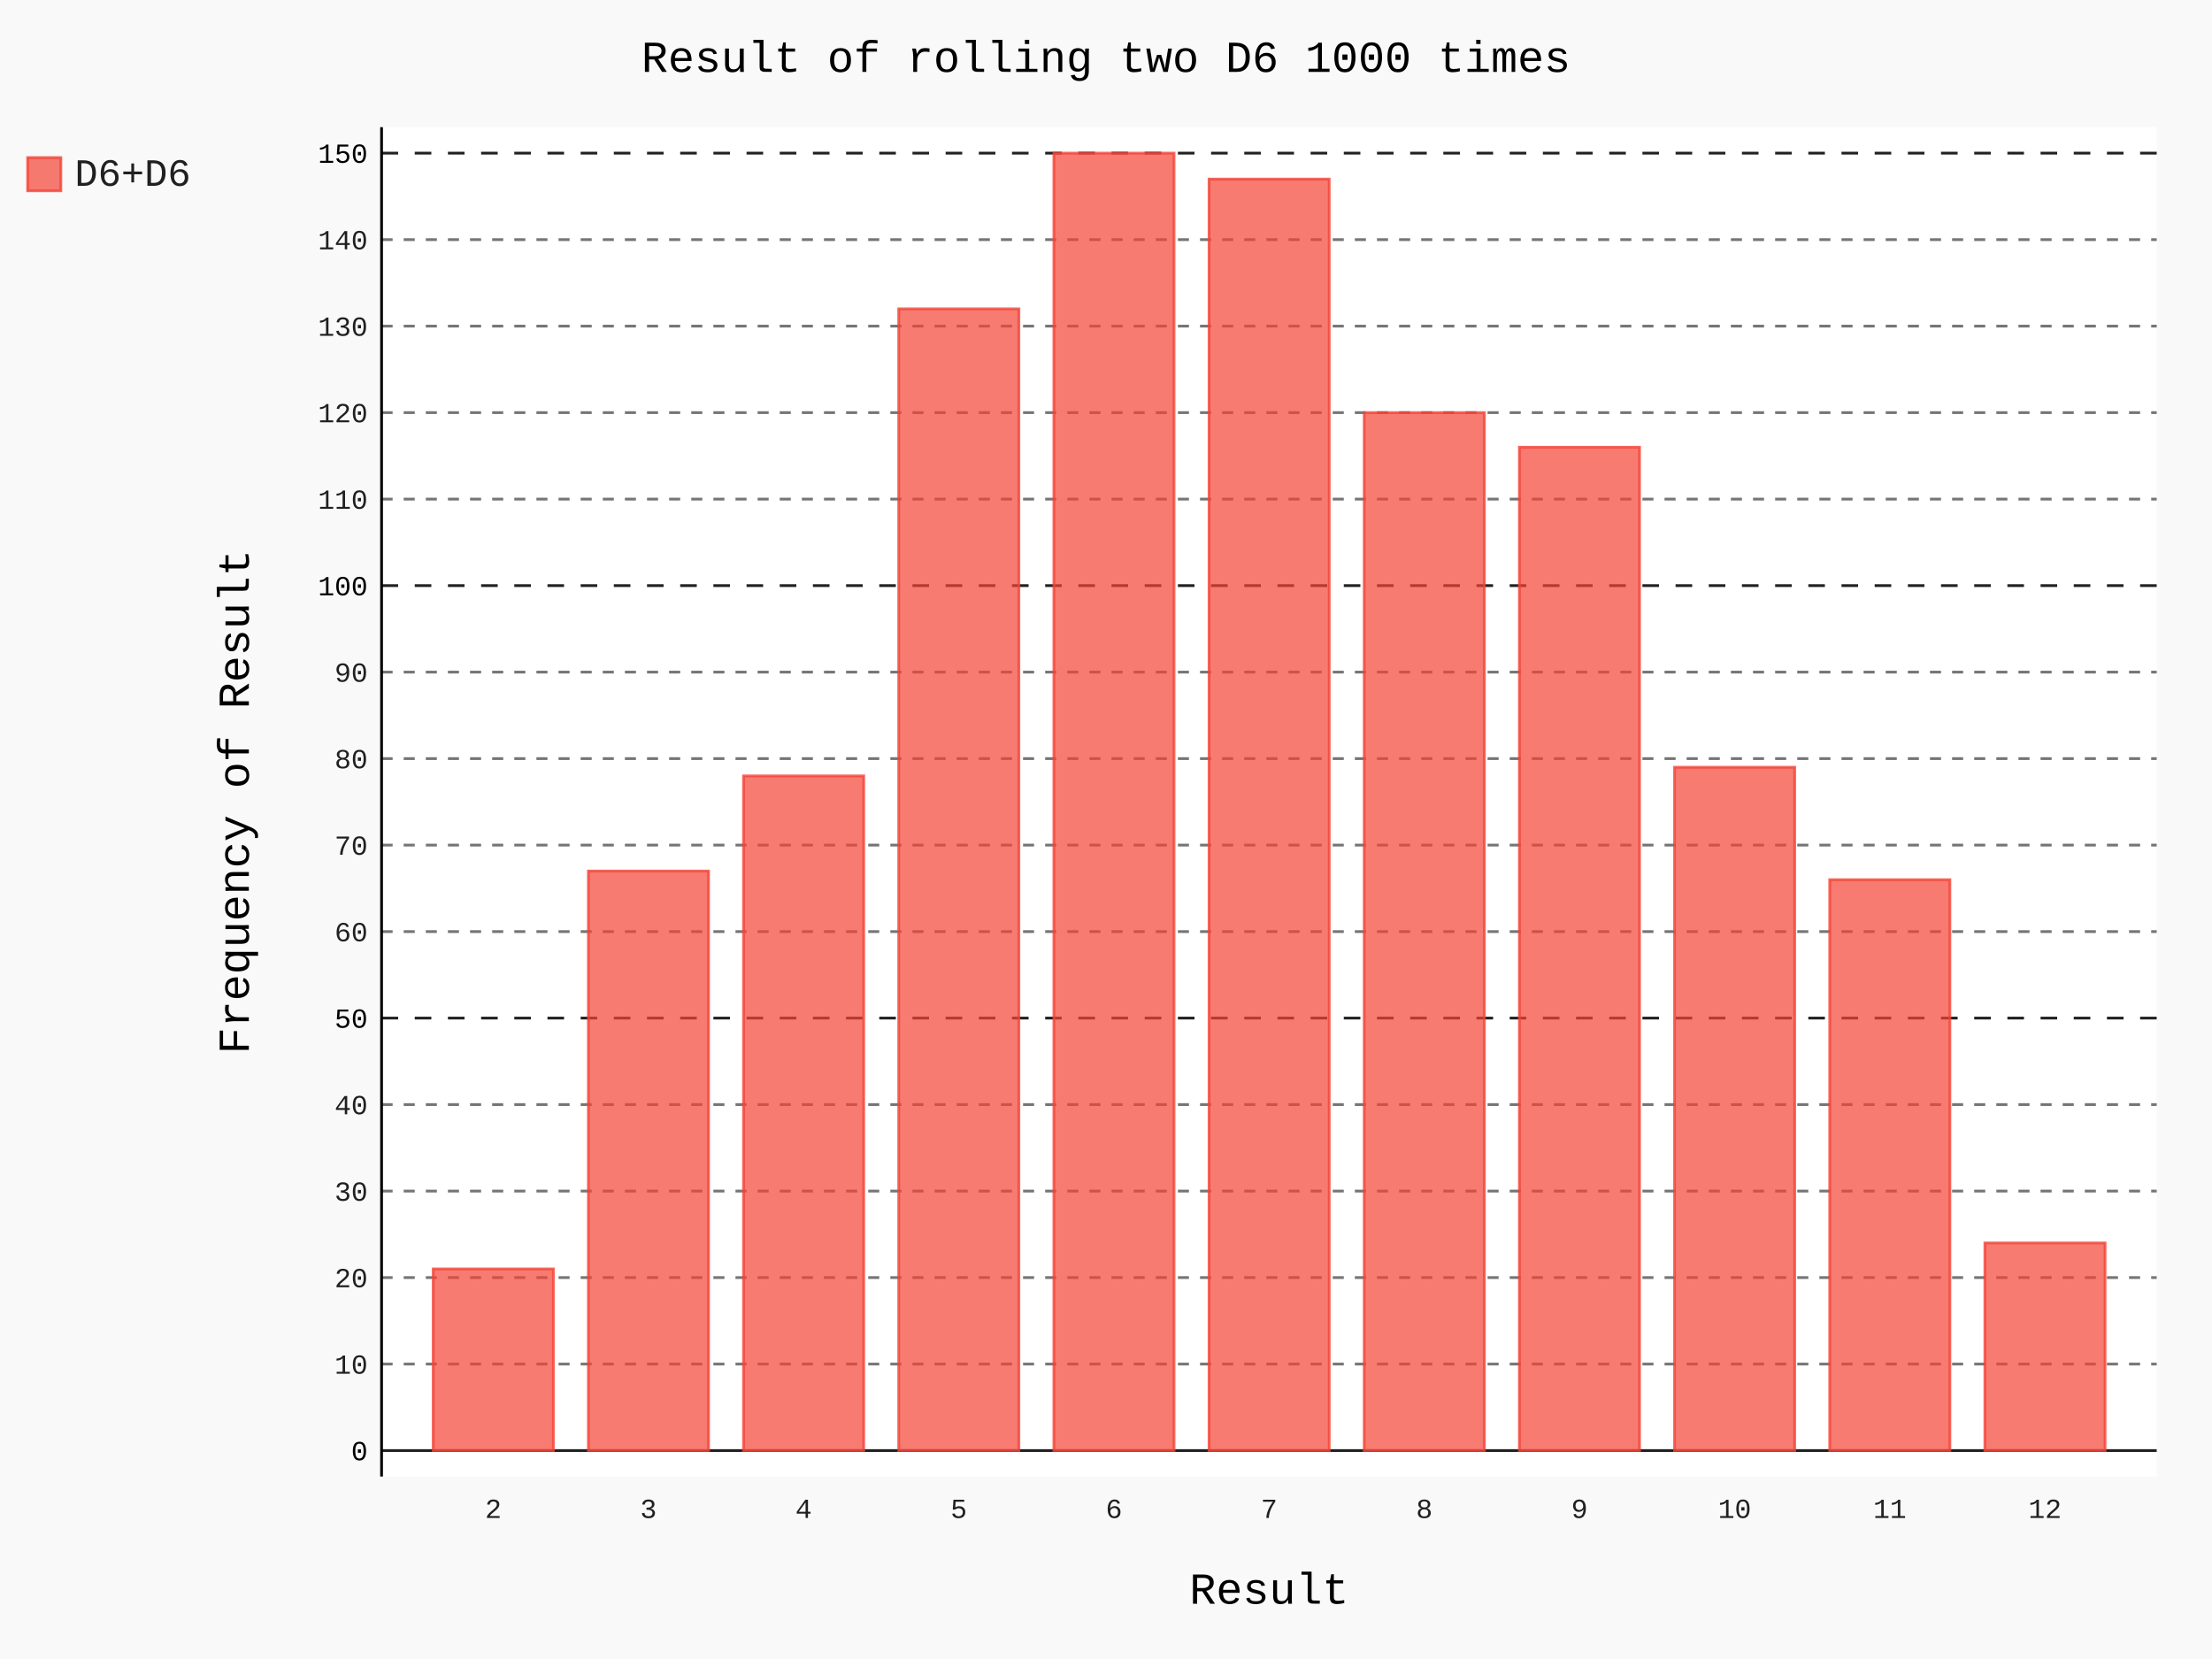
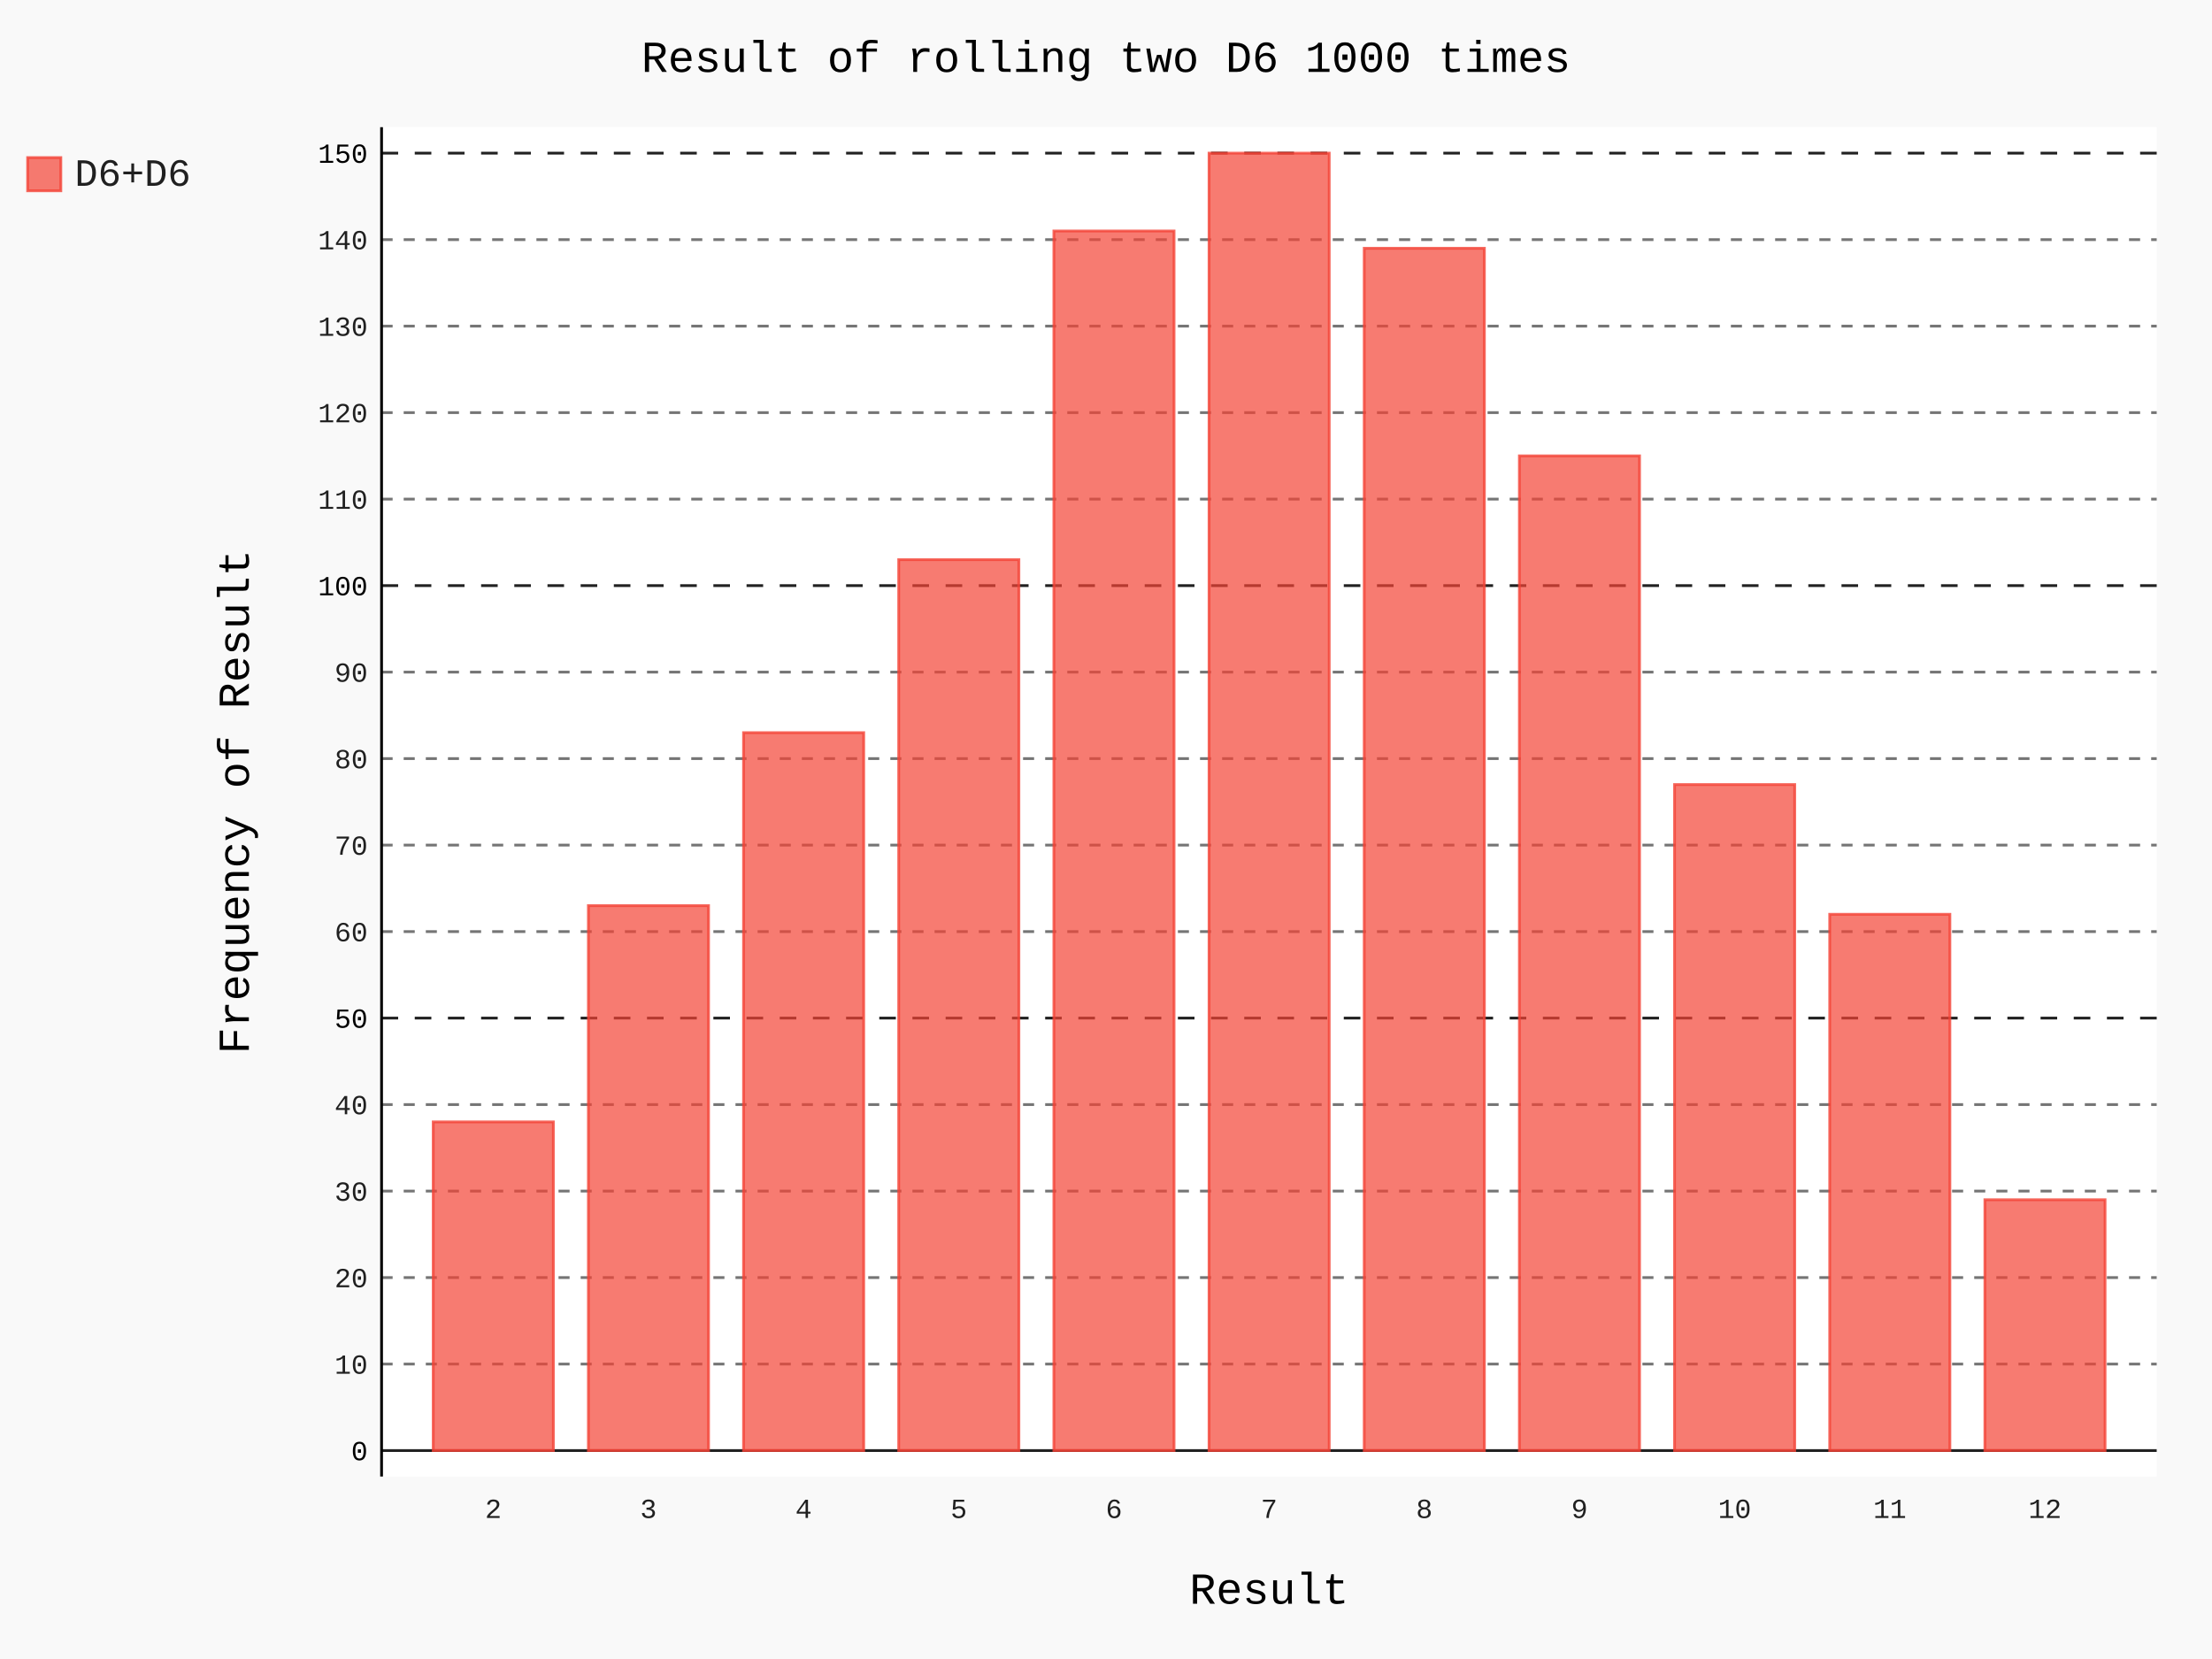
- <svg xmlns="http://www.w3.org/2000/svg" id="chart-87612278-cac9-44e4-9403-2aa01dfb7394" class="pygal-chart" viewBox="0 0 800 600">
+ <svg xmlns="http://www.w3.org/2000/svg" id="chart-7c65aeb3-17eb-4f4c-961f-157320f6a443" class="pygal-chart" viewBox="0 0 800 600">
  <defs>
-     <style type="text/css">#chart-87612278-cac9-44e4-9403-2aa01dfb7394{-webkit-user-select:none;-webkit-font-smoothing:antialiased;font-family:Consolas,"Liberation Mono",Menlo,Courier,monospace}#chart-87612278-cac9-44e4-9403-2aa01dfb7394 .title{font-family:Consolas,"Liberation Mono",Menlo,Courier,monospace;font-size:16px}#chart-87612278-cac9-44e4-9403-2aa01dfb7394 .legends .legend text{font-family:Consolas,"Liberation Mono",Menlo,Courier,monospace;font-size:14px}#chart-87612278-cac9-44e4-9403-2aa01dfb7394 .axis text{font-family:Consolas,"Liberation Mono",Menlo,Courier,monospace;font-size:10px}#chart-87612278-cac9-44e4-9403-2aa01dfb7394 .axis text.major{font-family:Consolas,"Liberation Mono",Menlo,Courier,monospace;font-size:10px}#chart-87612278-cac9-44e4-9403-2aa01dfb7394 .text-overlay text.value{font-family:Consolas,"Liberation Mono",Menlo,Courier,monospace;font-size:16px}#chart-87612278-cac9-44e4-9403-2aa01dfb7394 .text-overlay text.label{font-family:Consolas,"Liberation Mono",Menlo,Courier,monospace;font-size:10px}#chart-87612278-cac9-44e4-9403-2aa01dfb7394 .tooltip{font-family:Consolas,"Liberation Mono",Menlo,Courier,monospace;font-size:14px}#chart-87612278-cac9-44e4-9403-2aa01dfb7394 text.no_data{font-family:Consolas,"Liberation Mono",Menlo,Courier,monospace;font-size:64px}
- #chart-87612278-cac9-44e4-9403-2aa01dfb7394{background-color:rgba(249,249,249,1)}#chart-87612278-cac9-44e4-9403-2aa01dfb7394 path,#chart-87612278-cac9-44e4-9403-2aa01dfb7394 line,#chart-87612278-cac9-44e4-9403-2aa01dfb7394 rect,#chart-87612278-cac9-44e4-9403-2aa01dfb7394 circle{-webkit-transition:150ms;-moz-transition:150ms;transition:150ms}#chart-87612278-cac9-44e4-9403-2aa01dfb7394 .graph &gt; .background{fill:rgba(249,249,249,1)}#chart-87612278-cac9-44e4-9403-2aa01dfb7394 .plot &gt; .background{fill:rgba(255,255,255,1)}#chart-87612278-cac9-44e4-9403-2aa01dfb7394 .graph{fill:rgba(0,0,0,.87)}#chart-87612278-cac9-44e4-9403-2aa01dfb7394 text.no_data{fill:rgba(0,0,0,1)}#chart-87612278-cac9-44e4-9403-2aa01dfb7394 .title{fill:rgba(0,0,0,1)}#chart-87612278-cac9-44e4-9403-2aa01dfb7394 .legends .legend text{fill:rgba(0,0,0,.87)}#chart-87612278-cac9-44e4-9403-2aa01dfb7394 .legends .legend:hover text{fill:rgba(0,0,0,1)}#chart-87612278-cac9-44e4-9403-2aa01dfb7394 .axis .line{stroke:rgba(0,0,0,1)}#chart-87612278-cac9-44e4-9403-2aa01dfb7394 .axis .guide.line{stroke:rgba(0,0,0,.54)}#chart-87612278-cac9-44e4-9403-2aa01dfb7394 .axis .major.line{stroke:rgba(0,0,0,.87)}#chart-87612278-cac9-44e4-9403-2aa01dfb7394 .axis text.major{fill:rgba(0,0,0,1)}#chart-87612278-cac9-44e4-9403-2aa01dfb7394 .axis.y .guides:hover .guide.line,#chart-87612278-cac9-44e4-9403-2aa01dfb7394 .line-graph .axis.x .guides:hover .guide.line,#chart-87612278-cac9-44e4-9403-2aa01dfb7394 .stackedline-graph .axis.x .guides:hover .guide.line,#chart-87612278-cac9-44e4-9403-2aa01dfb7394 .xy-graph .axis.x .guides:hover .guide.line{stroke:rgba(0,0,0,1)}#chart-87612278-cac9-44e4-9403-2aa01dfb7394 .axis .guides:hover text{fill:rgba(0,0,0,1)}#chart-87612278-cac9-44e4-9403-2aa01dfb7394 .reactive{fill-opacity:.7;stroke-opacity:.8}#chart-87612278-cac9-44e4-9403-2aa01dfb7394 .ci{stroke:rgba(0,0,0,.87)}#chart-87612278-cac9-44e4-9403-2aa01dfb7394 .reactive.active,#chart-87612278-cac9-44e4-9403-2aa01dfb7394 .active .reactive{fill-opacity:.8;stroke-opacity:.9;stroke-width:4}#chart-87612278-cac9-44e4-9403-2aa01dfb7394 .ci .reactive.active{stroke-width:1.5}#chart-87612278-cac9-44e4-9403-2aa01dfb7394 .series text{fill:rgba(0,0,0,1)}#chart-87612278-cac9-44e4-9403-2aa01dfb7394 .tooltip rect{fill:rgba(255,255,255,1);stroke:rgba(0,0,0,1);-webkit-transition:opacity 150ms;-moz-transition:opacity 150ms;transition:opacity 150ms}#chart-87612278-cac9-44e4-9403-2aa01dfb7394 .tooltip .label{fill:rgba(0,0,0,.87)}#chart-87612278-cac9-44e4-9403-2aa01dfb7394 .tooltip .label{fill:rgba(0,0,0,.87)}#chart-87612278-cac9-44e4-9403-2aa01dfb7394 .tooltip .legend{font-size:.8em;fill:rgba(0,0,0,.54)}#chart-87612278-cac9-44e4-9403-2aa01dfb7394 .tooltip .x_label{font-size:.6em;fill:rgba(0,0,0,1)}#chart-87612278-cac9-44e4-9403-2aa01dfb7394 .tooltip .xlink{font-size:.5em;text-decoration:underline}#chart-87612278-cac9-44e4-9403-2aa01dfb7394 .tooltip .value{font-size:1.5em}#chart-87612278-cac9-44e4-9403-2aa01dfb7394 .bound{font-size:.5em}#chart-87612278-cac9-44e4-9403-2aa01dfb7394 .max-value{font-size:.75em;fill:rgba(0,0,0,.54)}#chart-87612278-cac9-44e4-9403-2aa01dfb7394 .map-element{fill:rgba(255,255,255,1);stroke:rgba(0,0,0,.54) !important}#chart-87612278-cac9-44e4-9403-2aa01dfb7394 .map-element .reactive{fill-opacity:inherit;stroke-opacity:inherit}#chart-87612278-cac9-44e4-9403-2aa01dfb7394 .color-0,#chart-87612278-cac9-44e4-9403-2aa01dfb7394 .color-0 a:visited{stroke:#F44336;fill:#F44336}#chart-87612278-cac9-44e4-9403-2aa01dfb7394 .text-overlay .color-0 text{fill:black}
- #chart-87612278-cac9-44e4-9403-2aa01dfb7394 text.no_data{text-anchor:middle}#chart-87612278-cac9-44e4-9403-2aa01dfb7394 .guide.line{fill:none}#chart-87612278-cac9-44e4-9403-2aa01dfb7394 .centered{text-anchor:middle}#chart-87612278-cac9-44e4-9403-2aa01dfb7394 .title{text-anchor:middle}#chart-87612278-cac9-44e4-9403-2aa01dfb7394 .legends .legend text{fill-opacity:1}#chart-87612278-cac9-44e4-9403-2aa01dfb7394 .axis.x text{text-anchor:middle}#chart-87612278-cac9-44e4-9403-2aa01dfb7394 .axis.x:not(.web) text[transform]{text-anchor:start}#chart-87612278-cac9-44e4-9403-2aa01dfb7394 .axis.x:not(.web) text[transform].backwards{text-anchor:end}#chart-87612278-cac9-44e4-9403-2aa01dfb7394 .axis.y text{text-anchor:end}#chart-87612278-cac9-44e4-9403-2aa01dfb7394 .axis.y text[transform].backwards{text-anchor:start}#chart-87612278-cac9-44e4-9403-2aa01dfb7394 .axis.y2 text{text-anchor:start}#chart-87612278-cac9-44e4-9403-2aa01dfb7394 .axis.y2 text[transform].backwards{text-anchor:end}#chart-87612278-cac9-44e4-9403-2aa01dfb7394 .axis .guide.line{stroke-dasharray:4,4}#chart-87612278-cac9-44e4-9403-2aa01dfb7394 .axis .major.guide.line{stroke-dasharray:6,6}#chart-87612278-cac9-44e4-9403-2aa01dfb7394 .horizontal .axis.y .guide.line,#chart-87612278-cac9-44e4-9403-2aa01dfb7394 .horizontal .axis.y2 .guide.line,#chart-87612278-cac9-44e4-9403-2aa01dfb7394 .vertical .axis.x .guide.line{opacity:0}#chart-87612278-cac9-44e4-9403-2aa01dfb7394 .horizontal .axis.always_show .guide.line,#chart-87612278-cac9-44e4-9403-2aa01dfb7394 .vertical .axis.always_show .guide.line{opacity:1 !important}#chart-87612278-cac9-44e4-9403-2aa01dfb7394 .axis.y .guides:hover .guide.line,#chart-87612278-cac9-44e4-9403-2aa01dfb7394 .axis.y2 .guides:hover .guide.line,#chart-87612278-cac9-44e4-9403-2aa01dfb7394 .axis.x .guides:hover .guide.line{opacity:1}#chart-87612278-cac9-44e4-9403-2aa01dfb7394 .axis .guides:hover text{opacity:1}#chart-87612278-cac9-44e4-9403-2aa01dfb7394 .nofill{fill:none}#chart-87612278-cac9-44e4-9403-2aa01dfb7394 .subtle-fill{fill-opacity:.2}#chart-87612278-cac9-44e4-9403-2aa01dfb7394 .dot{stroke-width:1px;fill-opacity:1}#chart-87612278-cac9-44e4-9403-2aa01dfb7394 .dot.active{stroke-width:5px}#chart-87612278-cac9-44e4-9403-2aa01dfb7394 .dot.negative{fill:transparent}#chart-87612278-cac9-44e4-9403-2aa01dfb7394 text,#chart-87612278-cac9-44e4-9403-2aa01dfb7394 tspan{stroke:none !important}#chart-87612278-cac9-44e4-9403-2aa01dfb7394 .series text.active{opacity:1}#chart-87612278-cac9-44e4-9403-2aa01dfb7394 .tooltip rect{fill-opacity:.95;stroke-width:.5}#chart-87612278-cac9-44e4-9403-2aa01dfb7394 .tooltip text{fill-opacity:1}#chart-87612278-cac9-44e4-9403-2aa01dfb7394 .showable{visibility:hidden}#chart-87612278-cac9-44e4-9403-2aa01dfb7394 .showable.shown{visibility:visible}#chart-87612278-cac9-44e4-9403-2aa01dfb7394 .gauge-background{fill:rgba(229,229,229,1);stroke:none}#chart-87612278-cac9-44e4-9403-2aa01dfb7394 .bg-lines{stroke:rgba(249,249,249,1);stroke-width:2px}</style>
+     <style type="text/css">#chart-7c65aeb3-17eb-4f4c-961f-157320f6a443{-webkit-user-select:none;-webkit-font-smoothing:antialiased;font-family:Consolas,"Liberation Mono",Menlo,Courier,monospace}#chart-7c65aeb3-17eb-4f4c-961f-157320f6a443 .title{font-family:Consolas,"Liberation Mono",Menlo,Courier,monospace;font-size:16px}#chart-7c65aeb3-17eb-4f4c-961f-157320f6a443 .legends .legend text{font-family:Consolas,"Liberation Mono",Menlo,Courier,monospace;font-size:14px}#chart-7c65aeb3-17eb-4f4c-961f-157320f6a443 .axis text{font-family:Consolas,"Liberation Mono",Menlo,Courier,monospace;font-size:10px}#chart-7c65aeb3-17eb-4f4c-961f-157320f6a443 .axis text.major{font-family:Consolas,"Liberation Mono",Menlo,Courier,monospace;font-size:10px}#chart-7c65aeb3-17eb-4f4c-961f-157320f6a443 .text-overlay text.value{font-family:Consolas,"Liberation Mono",Menlo,Courier,monospace;font-size:16px}#chart-7c65aeb3-17eb-4f4c-961f-157320f6a443 .text-overlay text.label{font-family:Consolas,"Liberation Mono",Menlo,Courier,monospace;font-size:10px}#chart-7c65aeb3-17eb-4f4c-961f-157320f6a443 .tooltip{font-family:Consolas,"Liberation Mono",Menlo,Courier,monospace;font-size:14px}#chart-7c65aeb3-17eb-4f4c-961f-157320f6a443 text.no_data{font-family:Consolas,"Liberation Mono",Menlo,Courier,monospace;font-size:64px}
+ #chart-7c65aeb3-17eb-4f4c-961f-157320f6a443{background-color:rgba(249,249,249,1)}#chart-7c65aeb3-17eb-4f4c-961f-157320f6a443 path,#chart-7c65aeb3-17eb-4f4c-961f-157320f6a443 line,#chart-7c65aeb3-17eb-4f4c-961f-157320f6a443 rect,#chart-7c65aeb3-17eb-4f4c-961f-157320f6a443 circle{-webkit-transition:150ms;-moz-transition:150ms;transition:150ms}#chart-7c65aeb3-17eb-4f4c-961f-157320f6a443 .graph &gt; .background{fill:rgba(249,249,249,1)}#chart-7c65aeb3-17eb-4f4c-961f-157320f6a443 .plot &gt; .background{fill:rgba(255,255,255,1)}#chart-7c65aeb3-17eb-4f4c-961f-157320f6a443 .graph{fill:rgba(0,0,0,.87)}#chart-7c65aeb3-17eb-4f4c-961f-157320f6a443 text.no_data{fill:rgba(0,0,0,1)}#chart-7c65aeb3-17eb-4f4c-961f-157320f6a443 .title{fill:rgba(0,0,0,1)}#chart-7c65aeb3-17eb-4f4c-961f-157320f6a443 .legends .legend text{fill:rgba(0,0,0,.87)}#chart-7c65aeb3-17eb-4f4c-961f-157320f6a443 .legends .legend:hover text{fill:rgba(0,0,0,1)}#chart-7c65aeb3-17eb-4f4c-961f-157320f6a443 .axis .line{stroke:rgba(0,0,0,1)}#chart-7c65aeb3-17eb-4f4c-961f-157320f6a443 .axis .guide.line{stroke:rgba(0,0,0,.54)}#chart-7c65aeb3-17eb-4f4c-961f-157320f6a443 .axis .major.line{stroke:rgba(0,0,0,.87)}#chart-7c65aeb3-17eb-4f4c-961f-157320f6a443 .axis text.major{fill:rgba(0,0,0,1)}#chart-7c65aeb3-17eb-4f4c-961f-157320f6a443 .axis.y .guides:hover .guide.line,#chart-7c65aeb3-17eb-4f4c-961f-157320f6a443 .line-graph .axis.x .guides:hover .guide.line,#chart-7c65aeb3-17eb-4f4c-961f-157320f6a443 .stackedline-graph .axis.x .guides:hover .guide.line,#chart-7c65aeb3-17eb-4f4c-961f-157320f6a443 .xy-graph .axis.x .guides:hover .guide.line{stroke:rgba(0,0,0,1)}#chart-7c65aeb3-17eb-4f4c-961f-157320f6a443 .axis .guides:hover text{fill:rgba(0,0,0,1)}#chart-7c65aeb3-17eb-4f4c-961f-157320f6a443 .reactive{fill-opacity:.7;stroke-opacity:.8}#chart-7c65aeb3-17eb-4f4c-961f-157320f6a443 .ci{stroke:rgba(0,0,0,.87)}#chart-7c65aeb3-17eb-4f4c-961f-157320f6a443 .reactive.active,#chart-7c65aeb3-17eb-4f4c-961f-157320f6a443 .active .reactive{fill-opacity:.8;stroke-opacity:.9;stroke-width:4}#chart-7c65aeb3-17eb-4f4c-961f-157320f6a443 .ci .reactive.active{stroke-width:1.5}#chart-7c65aeb3-17eb-4f4c-961f-157320f6a443 .series text{fill:rgba(0,0,0,1)}#chart-7c65aeb3-17eb-4f4c-961f-157320f6a443 .tooltip rect{fill:rgba(255,255,255,1);stroke:rgba(0,0,0,1);-webkit-transition:opacity 150ms;-moz-transition:opacity 150ms;transition:opacity 150ms}#chart-7c65aeb3-17eb-4f4c-961f-157320f6a443 .tooltip .label{fill:rgba(0,0,0,.87)}#chart-7c65aeb3-17eb-4f4c-961f-157320f6a443 .tooltip .label{fill:rgba(0,0,0,.87)}#chart-7c65aeb3-17eb-4f4c-961f-157320f6a443 .tooltip .legend{font-size:.8em;fill:rgba(0,0,0,.54)}#chart-7c65aeb3-17eb-4f4c-961f-157320f6a443 .tooltip .x_label{font-size:.6em;fill:rgba(0,0,0,1)}#chart-7c65aeb3-17eb-4f4c-961f-157320f6a443 .tooltip .xlink{font-size:.5em;text-decoration:underline}#chart-7c65aeb3-17eb-4f4c-961f-157320f6a443 .tooltip .value{font-size:1.5em}#chart-7c65aeb3-17eb-4f4c-961f-157320f6a443 .bound{font-size:.5em}#chart-7c65aeb3-17eb-4f4c-961f-157320f6a443 .max-value{font-size:.75em;fill:rgba(0,0,0,.54)}#chart-7c65aeb3-17eb-4f4c-961f-157320f6a443 .map-element{fill:rgba(255,255,255,1);stroke:rgba(0,0,0,.54) !important}#chart-7c65aeb3-17eb-4f4c-961f-157320f6a443 .map-element .reactive{fill-opacity:inherit;stroke-opacity:inherit}#chart-7c65aeb3-17eb-4f4c-961f-157320f6a443 .color-0,#chart-7c65aeb3-17eb-4f4c-961f-157320f6a443 .color-0 a:visited{stroke:#F44336;fill:#F44336}#chart-7c65aeb3-17eb-4f4c-961f-157320f6a443 .text-overlay .color-0 text{fill:black}
+ #chart-7c65aeb3-17eb-4f4c-961f-157320f6a443 text.no_data{text-anchor:middle}#chart-7c65aeb3-17eb-4f4c-961f-157320f6a443 .guide.line{fill:none}#chart-7c65aeb3-17eb-4f4c-961f-157320f6a443 .centered{text-anchor:middle}#chart-7c65aeb3-17eb-4f4c-961f-157320f6a443 .title{text-anchor:middle}#chart-7c65aeb3-17eb-4f4c-961f-157320f6a443 .legends .legend text{fill-opacity:1}#chart-7c65aeb3-17eb-4f4c-961f-157320f6a443 .axis.x text{text-anchor:middle}#chart-7c65aeb3-17eb-4f4c-961f-157320f6a443 .axis.x:not(.web) text[transform]{text-anchor:start}#chart-7c65aeb3-17eb-4f4c-961f-157320f6a443 .axis.x:not(.web) text[transform].backwards{text-anchor:end}#chart-7c65aeb3-17eb-4f4c-961f-157320f6a443 .axis.y text{text-anchor:end}#chart-7c65aeb3-17eb-4f4c-961f-157320f6a443 .axis.y text[transform].backwards{text-anchor:start}#chart-7c65aeb3-17eb-4f4c-961f-157320f6a443 .axis.y2 text{text-anchor:start}#chart-7c65aeb3-17eb-4f4c-961f-157320f6a443 .axis.y2 text[transform].backwards{text-anchor:end}#chart-7c65aeb3-17eb-4f4c-961f-157320f6a443 .axis .guide.line{stroke-dasharray:4,4}#chart-7c65aeb3-17eb-4f4c-961f-157320f6a443 .axis .major.guide.line{stroke-dasharray:6,6}#chart-7c65aeb3-17eb-4f4c-961f-157320f6a443 .horizontal .axis.y .guide.line,#chart-7c65aeb3-17eb-4f4c-961f-157320f6a443 .horizontal .axis.y2 .guide.line,#chart-7c65aeb3-17eb-4f4c-961f-157320f6a443 .vertical .axis.x .guide.line{opacity:0}#chart-7c65aeb3-17eb-4f4c-961f-157320f6a443 .horizontal .axis.always_show .guide.line,#chart-7c65aeb3-17eb-4f4c-961f-157320f6a443 .vertical .axis.always_show .guide.line{opacity:1 !important}#chart-7c65aeb3-17eb-4f4c-961f-157320f6a443 .axis.y .guides:hover .guide.line,#chart-7c65aeb3-17eb-4f4c-961f-157320f6a443 .axis.y2 .guides:hover .guide.line,#chart-7c65aeb3-17eb-4f4c-961f-157320f6a443 .axis.x .guides:hover .guide.line{opacity:1}#chart-7c65aeb3-17eb-4f4c-961f-157320f6a443 .axis .guides:hover text{opacity:1}#chart-7c65aeb3-17eb-4f4c-961f-157320f6a443 .nofill{fill:none}#chart-7c65aeb3-17eb-4f4c-961f-157320f6a443 .subtle-fill{fill-opacity:.2}#chart-7c65aeb3-17eb-4f4c-961f-157320f6a443 .dot{stroke-width:1px;fill-opacity:1}#chart-7c65aeb3-17eb-4f4c-961f-157320f6a443 .dot.active{stroke-width:5px}#chart-7c65aeb3-17eb-4f4c-961f-157320f6a443 .dot.negative{fill:transparent}#chart-7c65aeb3-17eb-4f4c-961f-157320f6a443 text,#chart-7c65aeb3-17eb-4f4c-961f-157320f6a443 tspan{stroke:none !important}#chart-7c65aeb3-17eb-4f4c-961f-157320f6a443 .series text.active{opacity:1}#chart-7c65aeb3-17eb-4f4c-961f-157320f6a443 .tooltip rect{fill-opacity:.95;stroke-width:.5}#chart-7c65aeb3-17eb-4f4c-961f-157320f6a443 .tooltip text{fill-opacity:1}#chart-7c65aeb3-17eb-4f4c-961f-157320f6a443 .showable{visibility:hidden}#chart-7c65aeb3-17eb-4f4c-961f-157320f6a443 .showable.shown{visibility:visible}#chart-7c65aeb3-17eb-4f4c-961f-157320f6a443 .gauge-background{fill:rgba(229,229,229,1);stroke:none}#chart-7c65aeb3-17eb-4f4c-961f-157320f6a443 .bg-lines{stroke:rgba(249,249,249,1);stroke-width:2px}</style>
  </defs>
  <g class="graph bar-graph vertical">
    <rect x="0" y="0" width="800" height="600" class="background" />
    <g transform="translate(138, 46)" class="plot">
      <rect x="0" y="0" width="642.0" height="488" class="background" />
      <g class="axis y always_show">
        <g class="guides">
          <path d="M0 478.615 h642" class="axis major line" />
          <text x="-5" y="482.115" class="major">0</text>
        </g>
        <g class="guides">
          <path d="M0 447.333 h642" class="guide line" />
          <text x="-5" y="450.833" class="">10</text>
        </g>
        <g class="guides">
          <path d="M0 416.051 h642" class="guide line" />
          <text x="-5" y="419.551" class="">20</text>
        </g>
        <g class="guides">
          <path d="M0 384.769 h642" class="guide line" />
          <text x="-5" y="388.269" class="">30</text>
        </g>
        <g class="guides">
          <path d="M0 353.487 h642" class="guide line" />
          <text x="-5" y="356.987" class="">40</text>
        </g>
        <g class="guides">
          <path d="M0 322.205 h642" class="major guide line" />
          <text x="-5" y="325.705" class="major">50</text>
        </g>
        <g class="guides">
          <path d="M0 290.923 h642" class="guide line" />
          <text x="-5" y="294.423" class="">60</text>
        </g>
        <g class="guides">
          <path d="M0 259.641 h642" class="guide line" />
          <text x="-5" y="263.141" class="">70</text>
        </g>
        <g class="guides">
          <path d="M0 228.359 h642" class="guide line" />
          <text x="-5" y="231.859" class="">80</text>
        </g>
        <g class="guides">
          <path d="M0 197.077 h642" class="guide line" />
          <text x="-5" y="200.577" class="">90</text>
        </g>
        <g class="guides">
          <path d="M0 165.795 h642" class="major guide line" />
          <text x="-5" y="169.295" class="major">100</text>
        </g>
        <g class="guides">
          <path d="M0 134.513 h642" class="guide line" />
          <text x="-5" y="138.013" class="">110</text>
        </g>
        <g class="guides">
          <path d="M0 103.231 h642" class="guide line" />
          <text x="-5" y="106.731" class="">120</text>
        </g>
        <g class="guides">
          <path d="M0 71.949 h642" class="guide line" />
          <text x="-5" y="75.449" class="">130</text>
        </g>
        <g class="guides">
          <path d="M0 40.667 h642" class="guide line" />
          <text x="-5" y="44.167" class="">140</text>
        </g>
        <g class="guides">
          <path d="M0 9.385 h642" class="major guide line" />
          <text x="-5" y="12.885" class="major">150</text>
        </g>
      </g>
      <g class="axis x">
        <path d="M0 0 v488" class="line" />
        <g class="guides">
          <path d="M40.406 0 v488" class="guide line" />
          <text x="40.406" y="503.0" class="">2</text>
        </g>
        <g class="guides">
          <path d="M96.524 0 v488" class="guide line" />
          <text x="96.524" y="503.0" class="">3</text>
        </g>
        <g class="guides">
          <path d="M152.643 0 v488" class="guide line" />
          <text x="152.643" y="503.0" class="">4</text>
        </g>
        <g class="guides">
          <path d="M208.762 0 v488" class="guide line" />
          <text x="208.762" y="503.0" class="">5</text>
        </g>
        <g class="guides">
          <path d="M264.881 0 v488" class="guide line" />
          <text x="264.881" y="503.0" class="">6</text>
        </g>
        <g class="guides">
          <path d="M321 0 v488" class="guide line" />
          <text x="321.0" y="503.0" class="">7</text>
        </g>
        <g class="guides">
          <path d="M377.119 0 v488" class="guide line" />
          <text x="377.119" y="503.0" class="">8</text>
        </g>
        <g class="guides">
          <path d="M433.238 0 v488" class="guide line" />
          <text x="433.238" y="503.0" class="">9</text>
        </g>
        <g class="guides">
          <path d="M489.357 0 v488" class="guide line" />
          <text x="489.357" y="503.0" class="">10</text>
        </g>
        <g class="guides">
          <path d="M545.476 0 v488" class="guide line" />
          <text x="545.476" y="503.0" class="">11</text>
        </g>
        <g class="guides">
          <path d="M601.594 0 v488" class="guide line" />
          <text x="601.594" y="503.0" class="">12</text>
        </g>
      </g>
      <g class="series serie-0 color-0">
        <g class="bars">
          <g class="bar">
-             <rect x="18.676" y="412.923" rx="0" ry="0" width="43.458" height="65.692" class="rect reactive tooltip-trigger" />
+             <rect x="18.676" y="359.744" rx="0" ry="0" width="43.458" height="118.872" class="rect reactive tooltip-trigger" />
          </g>
          <g class="bar">
-             <rect x="74.795" y="269.026" rx="0" ry="0" width="43.458" height="209.59" class="rect reactive tooltip-trigger" />
+             <rect x="74.795" y="281.538" rx="0" ry="0" width="43.458" height="197.077" class="rect reactive tooltip-trigger" />
          </g>
          <g class="bar">
-             <rect x="130.914" y="234.615" rx="0" ry="0" width="43.458" height="244" class="rect reactive tooltip-trigger" />
+             <rect x="130.914" y="218.974" rx="0" ry="0" width="43.458" height="259.641" class="rect reactive tooltip-trigger" />
          </g>
          <g class="bar">
-             <rect x="187.033" y="65.692" rx="0" ry="0" width="43.458" height="412.923" class="rect reactive tooltip-trigger" />
+             <rect x="187.033" y="156.41" rx="0" ry="0" width="43.458" height="322.205" class="rect reactive tooltip-trigger" />
          </g>
          <g class="bar">
-             <rect x="243.152" y="9.385" rx="0" ry="0" width="43.458" height="469.231" class="rect reactive tooltip-trigger" />
+             <rect x="243.152" y="37.538" rx="0" ry="0" width="43.458" height="441.077" class="rect reactive tooltip-trigger" />
          </g>
          <g class="bar">
-             <rect x="299.271" y="18.769" rx="0" ry="0" width="43.458" height="459.846" class="rect reactive tooltip-trigger" />
+             <rect x="299.271" y="9.385" rx="0" ry="0" width="43.458" height="469.231" class="rect reactive tooltip-trigger" />
          </g>
          <g class="bar">
-             <rect x="355.39" y="103.231" rx="0" ry="0" width="43.458" height="375.385" class="rect reactive tooltip-trigger" />
+             <rect x="355.39" y="43.795" rx="0" ry="0" width="43.458" height="434.821" class="rect reactive tooltip-trigger" />
          </g>
          <g class="bar">
-             <rect x="411.509" y="115.744" rx="0" ry="0" width="43.458" height="362.872" class="rect reactive tooltip-trigger" />
+             <rect x="411.509" y="118.872" rx="0" ry="0" width="43.458" height="359.744" class="rect reactive tooltip-trigger" />
          </g>
          <g class="bar">
-             <rect x="467.627" y="231.487" rx="0" ry="0" width="43.458" height="247.128" class="rect reactive tooltip-trigger" />
+             <rect x="467.627" y="237.744" rx="0" ry="0" width="43.458" height="240.872" class="rect reactive tooltip-trigger" />
          </g>
          <g class="bar">
-             <rect x="523.746" y="272.154" rx="0" ry="0" width="43.458" height="206.462" class="rect reactive tooltip-trigger" />
+             <rect x="523.746" y="284.667" rx="0" ry="0" width="43.458" height="193.949" class="rect reactive tooltip-trigger" />
          </g>
          <g class="bar">
-             <rect x="579.865" y="403.538" rx="0" ry="0" width="43.458" height="75.077" class="rect reactive tooltip-trigger" />
+             <rect x="579.865" y="387.897" rx="0" ry="0" width="43.458" height="90.718" class="rect reactive tooltip-trigger" />
          </g>
        </g>
      </g>
    </g>
    <g class="titles">
      <text x="400.0" y="26" class="title plot_title">Result of rolling two D6 1000 times</text>
      <text x="459.0" y="580" class="title">Result</text>
      <text x="64.0" y="316.0" class="title" transform="rotate(-90 64 290)">Frequency of Result</text>
    </g>
    <g transform="translate(138, 46)" class="plot overlay">
      <g class="series serie-0 color-0" />
    </g>
    <g transform="translate(138, 46)" class="plot text-overlay">
      <g class="series serie-0 color-0" />
    </g>
    <g transform="translate(138, 46)" class="plot tooltip-overlay">
      <g transform="translate(0 0)" style="opacity: 0" class="tooltip">
        <rect rx="0" ry="0" width="0" height="0" class="tooltip-box" />
        <g class="text" />
      </g>
    </g>
    <g transform="translate(10, 56)" class="legends">
      <g id="activate-serie-0" class="legend reactive activate-serie">
        <rect x="0.0" y="1.0" width="12" height="12" class="color-0 reactive" />
        <text x="17.0" y="11.2">D6+D6</text>
      </g>
    </g>
    <g transform="translate(790, 56)" class="legends" />
  </g>
</svg>
